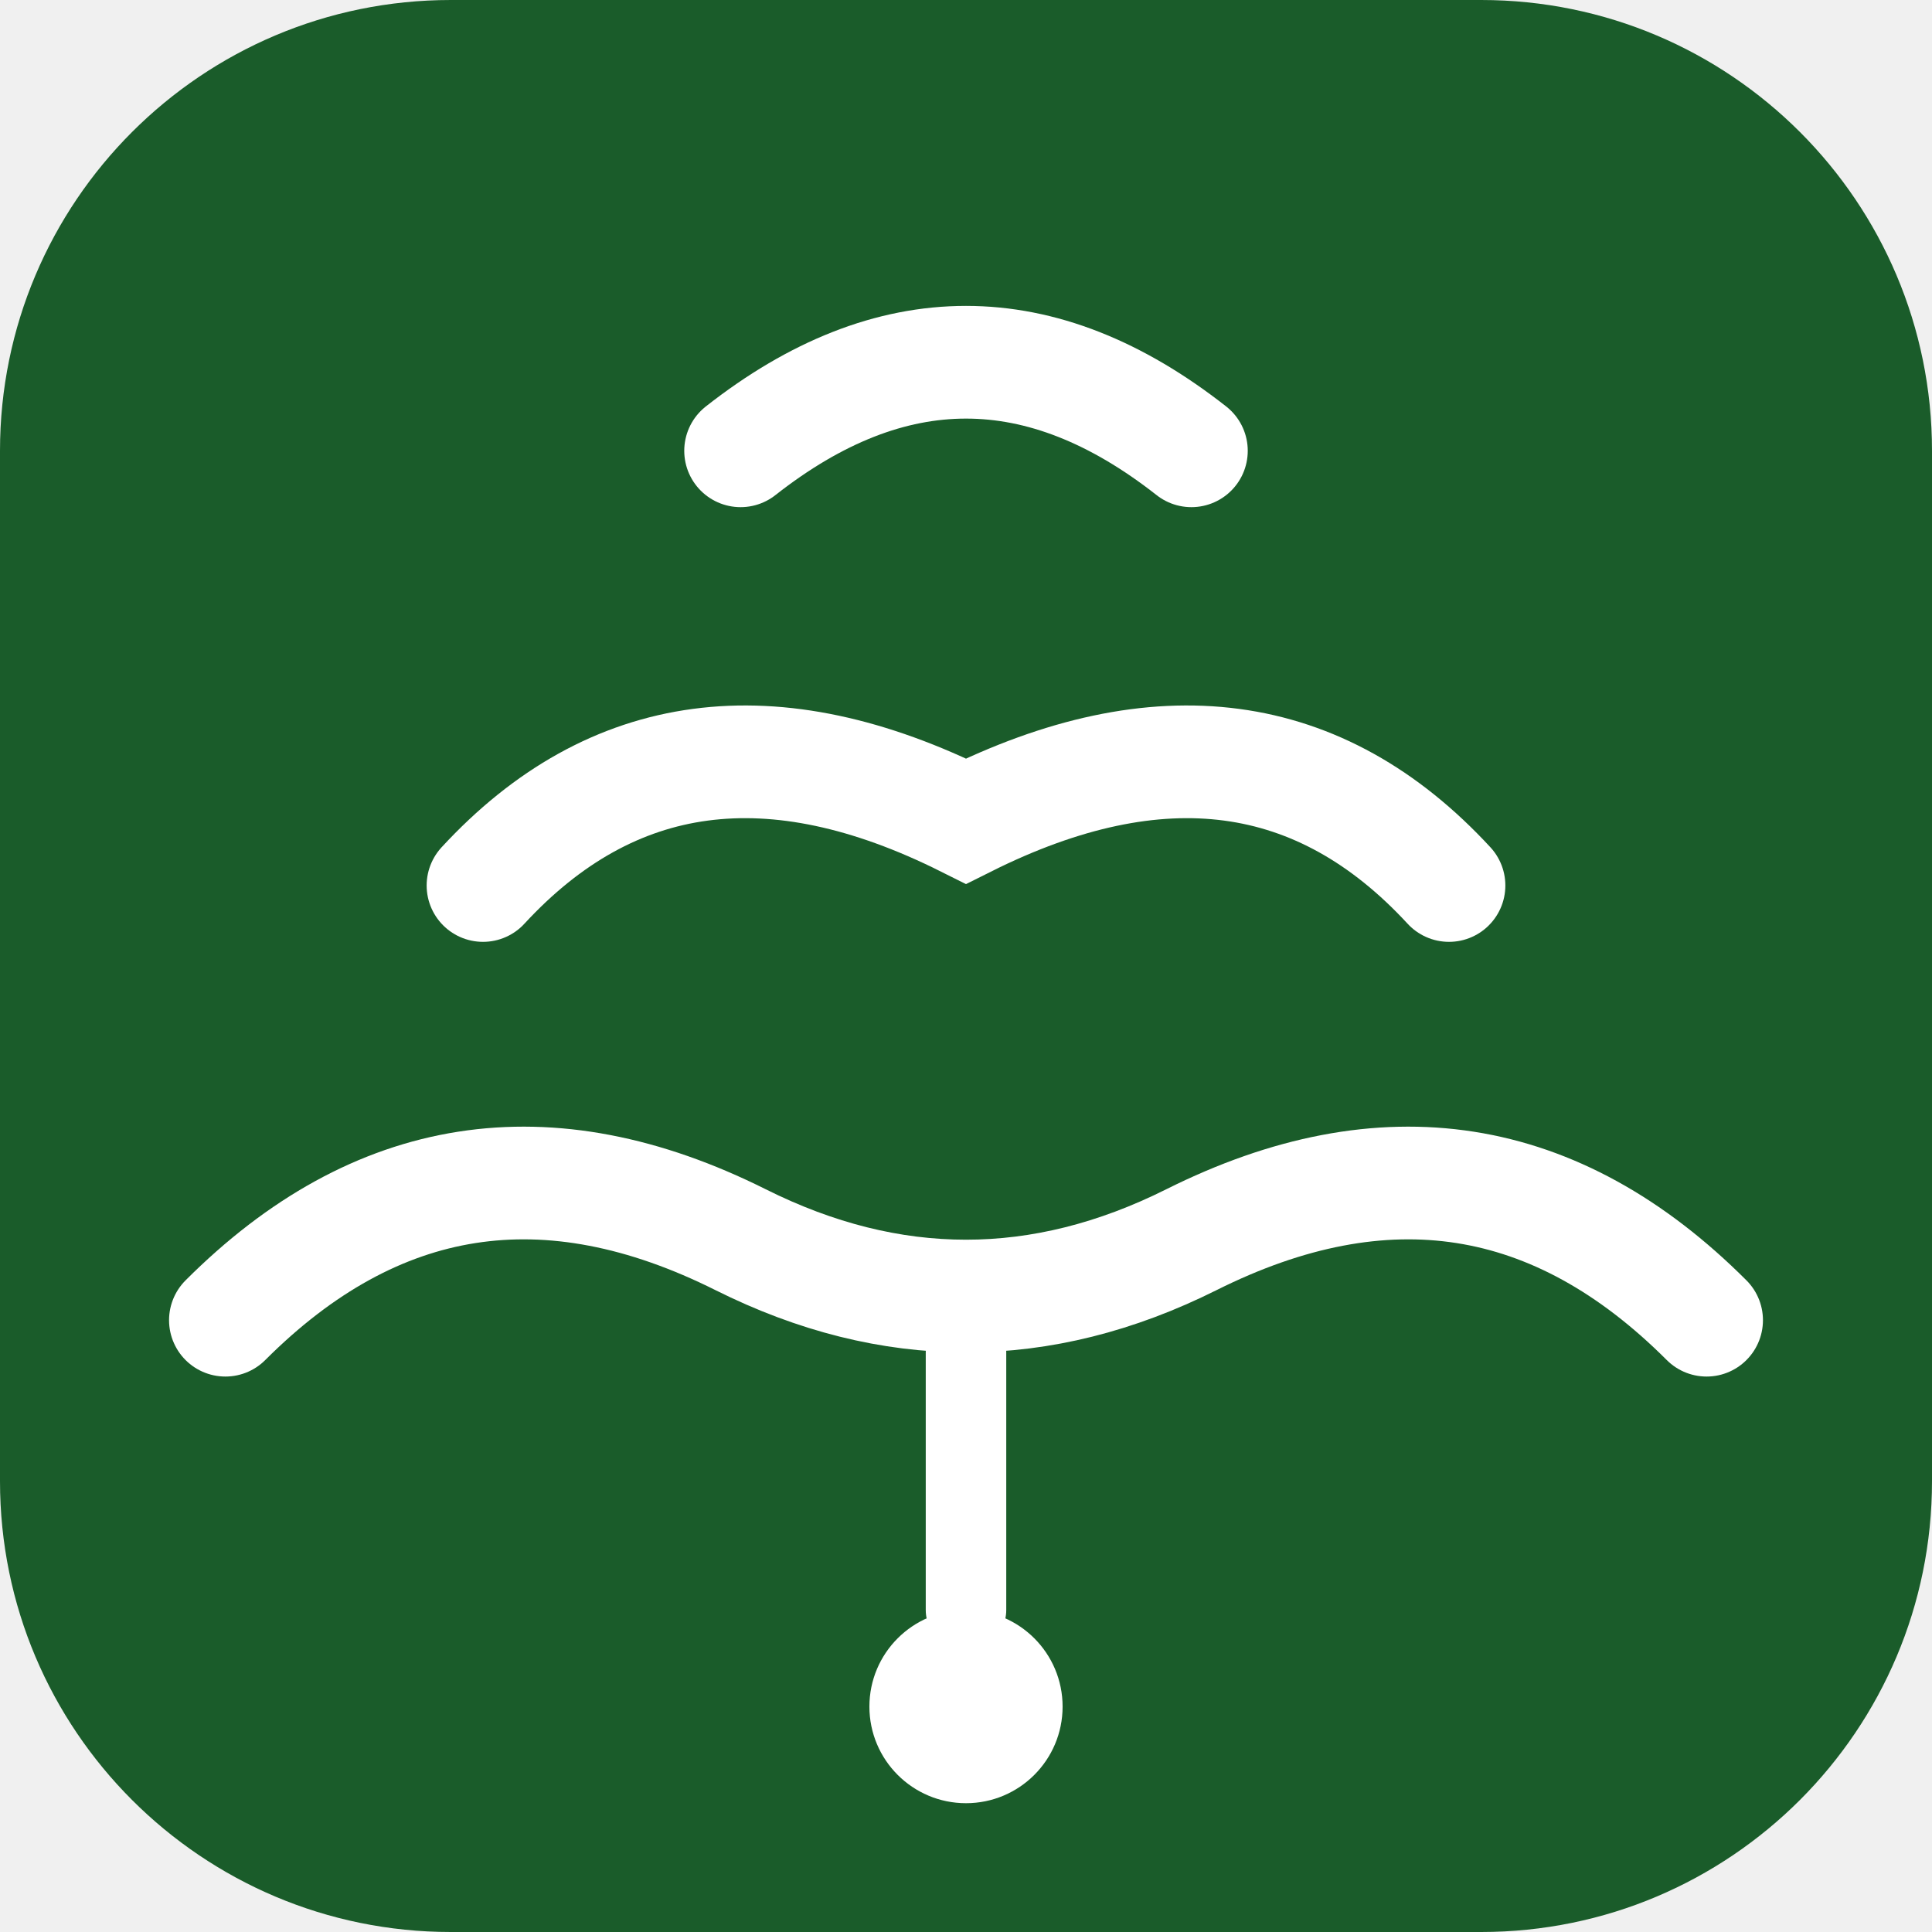
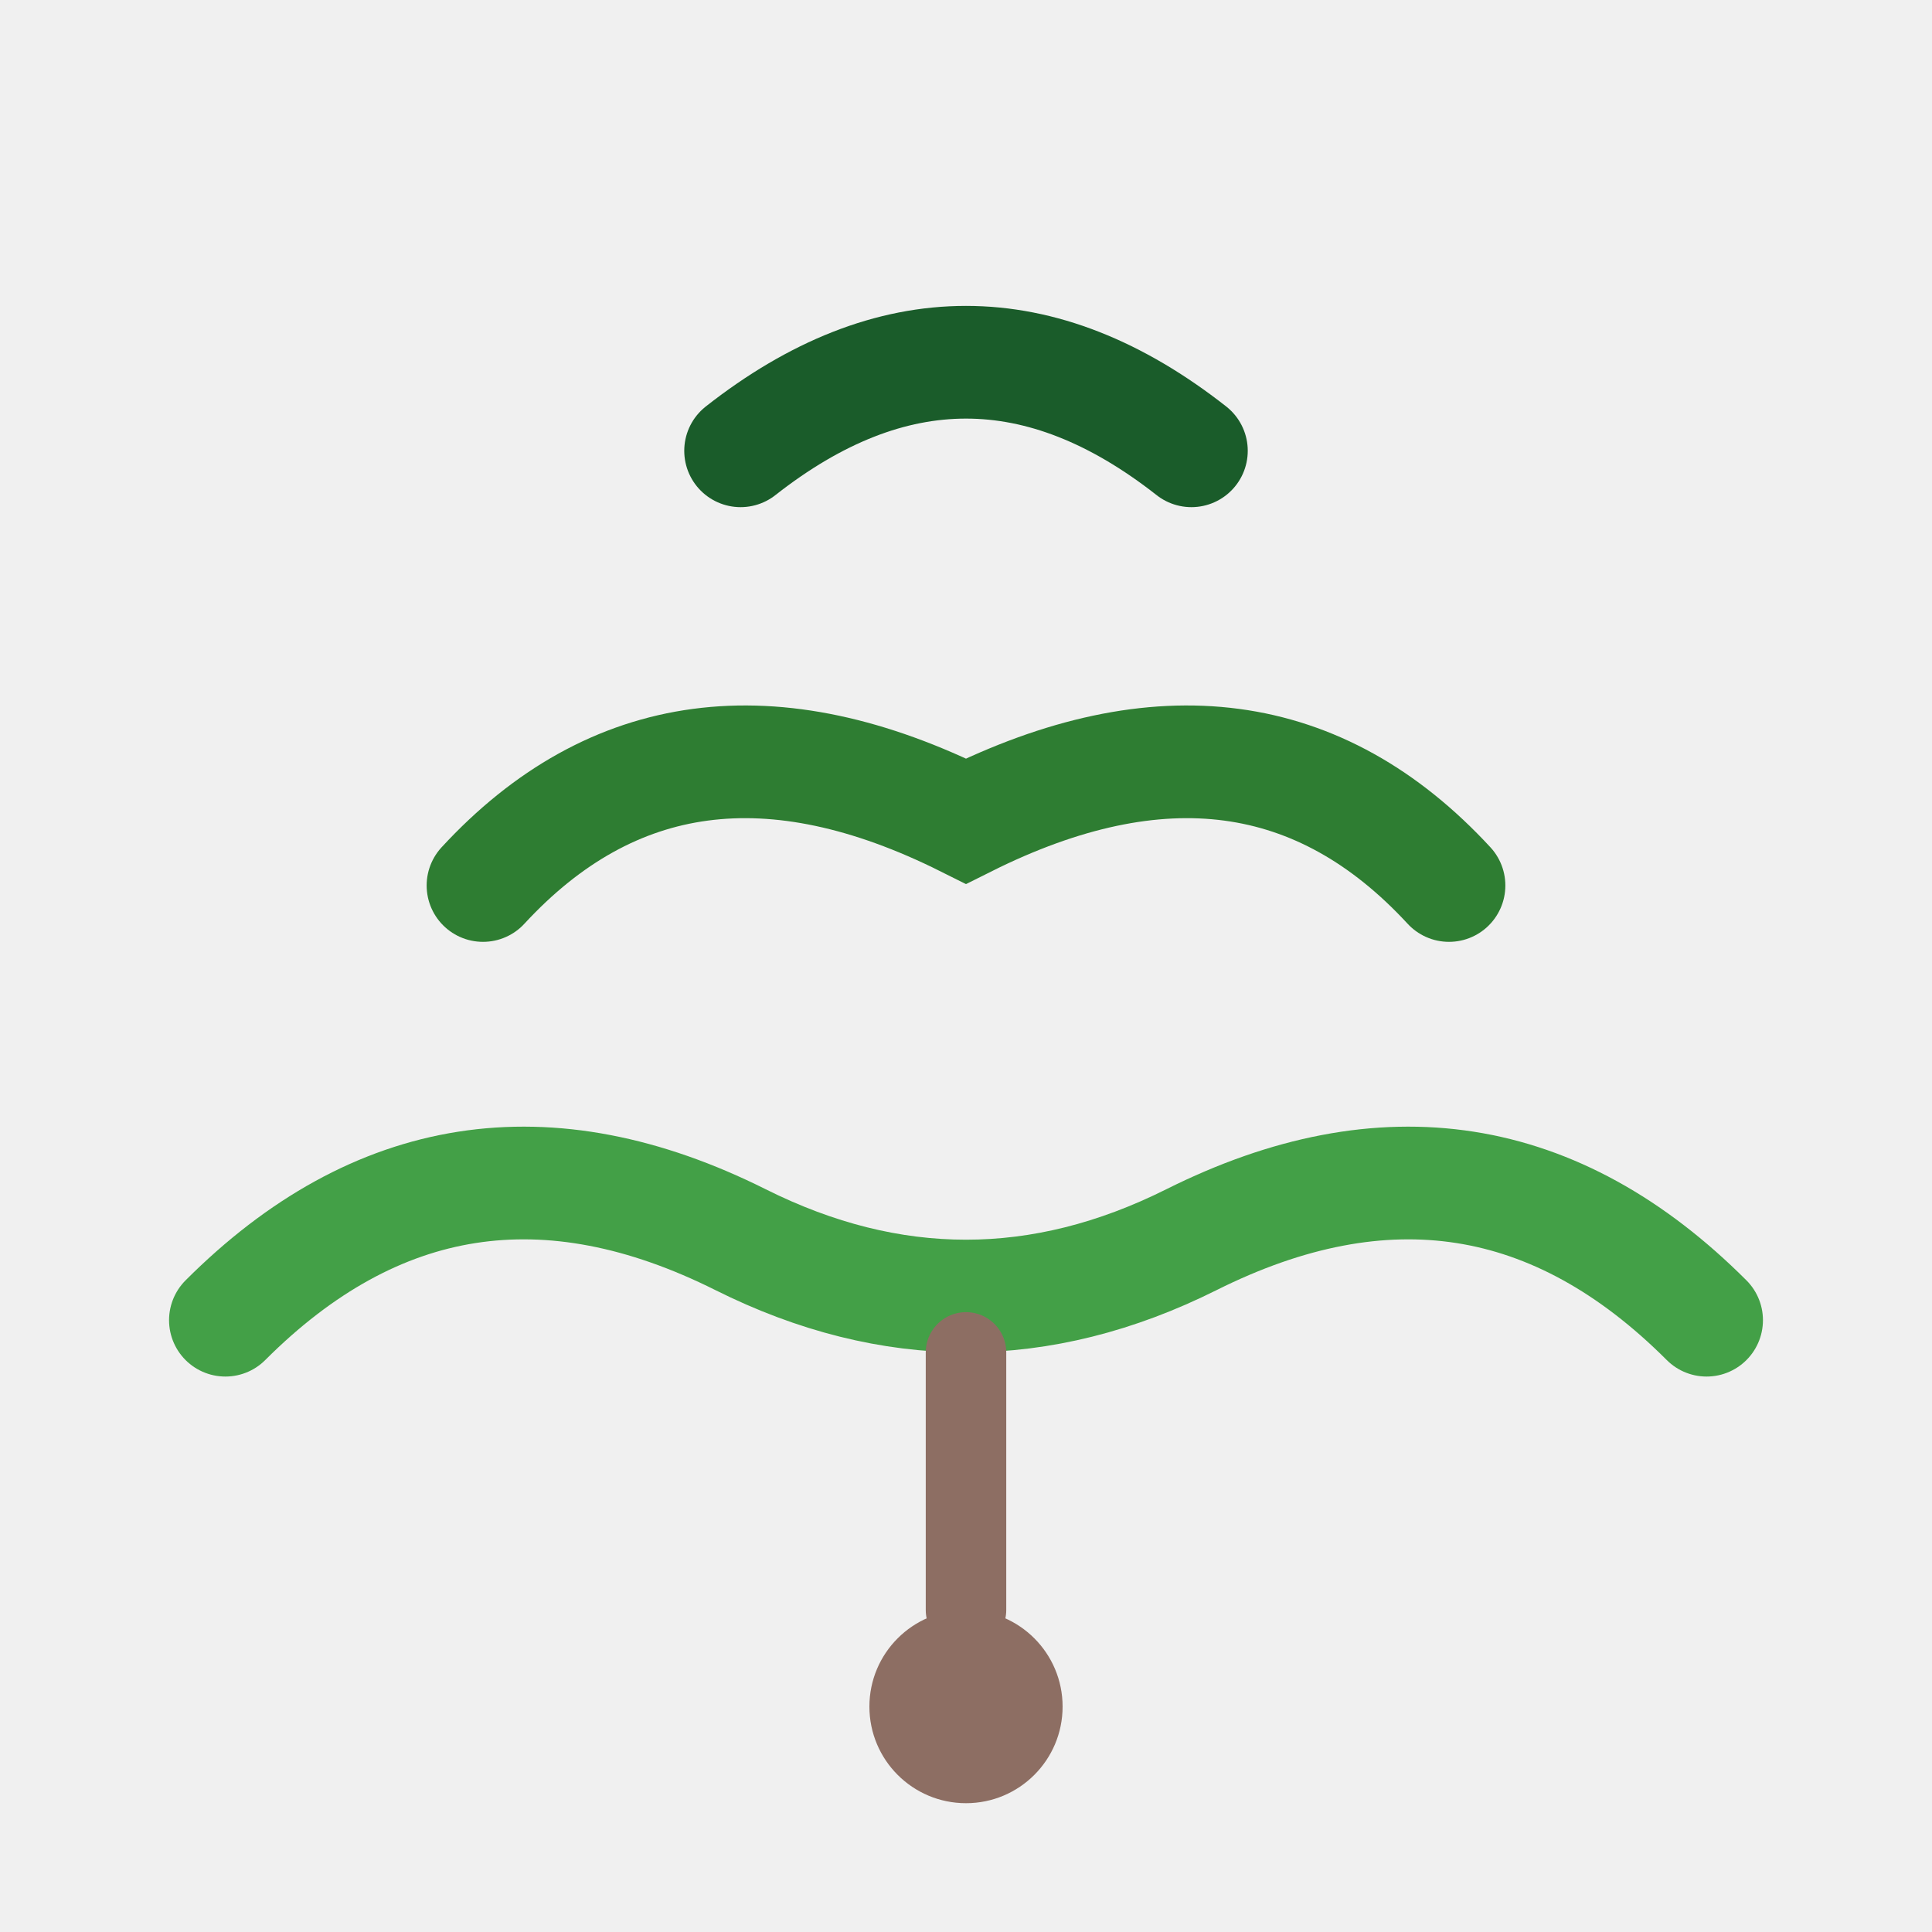
<svg xmlns="http://www.w3.org/2000/svg" viewBox="0 0 120 120">
-   <rect width="120" height="120" rx="28" fill="#1a5c2a" />
  <g transform="translate(0, 8)">
-     <path d="M46 20 Q60 9 74 20" stroke="white" stroke-width="7" fill="none" stroke-linecap="round" />
-     <path d="M30 47 Q42 34 60 43 Q78 34 90 47" stroke="white" stroke-width="7" fill="none" stroke-linecap="round" />
-     <path d="M14 74 Q28 60 46 69 Q60 76 74 69 Q92 60 106 74" stroke="white" stroke-width="7" fill="none" stroke-linecap="round" />
-     <line x1="60" y1="76" x2="60" y2="92" stroke="white" stroke-width="5" stroke-linecap="round" />
-     <circle cx="60" cy="98" r="6" fill="white" />
+     <path d="M46 20 Q60 9 74 20" stroke="#1a5c2a" stroke-width="7" fill="none" stroke-linecap="round" />
+     <path d="M30 47 Q42 34 60 43 Q78 34 90 47" stroke="#2e7d32" stroke-width="7" fill="none" stroke-linecap="round" />
+     <path d="M14 74 Q28 60 46 69 Q60 76 74 69 Q92 60 106 74" stroke="#43a047" stroke-width="7" fill="none" stroke-linecap="round" />
+     <line x1="60" y1="76" x2="60" y2="92" stroke="#8d6e63" stroke-width="5" stroke-linecap="round" />
+     <circle cx="60" cy="98" r="6" fill="#8d6e63" />
  </g>
</svg>
